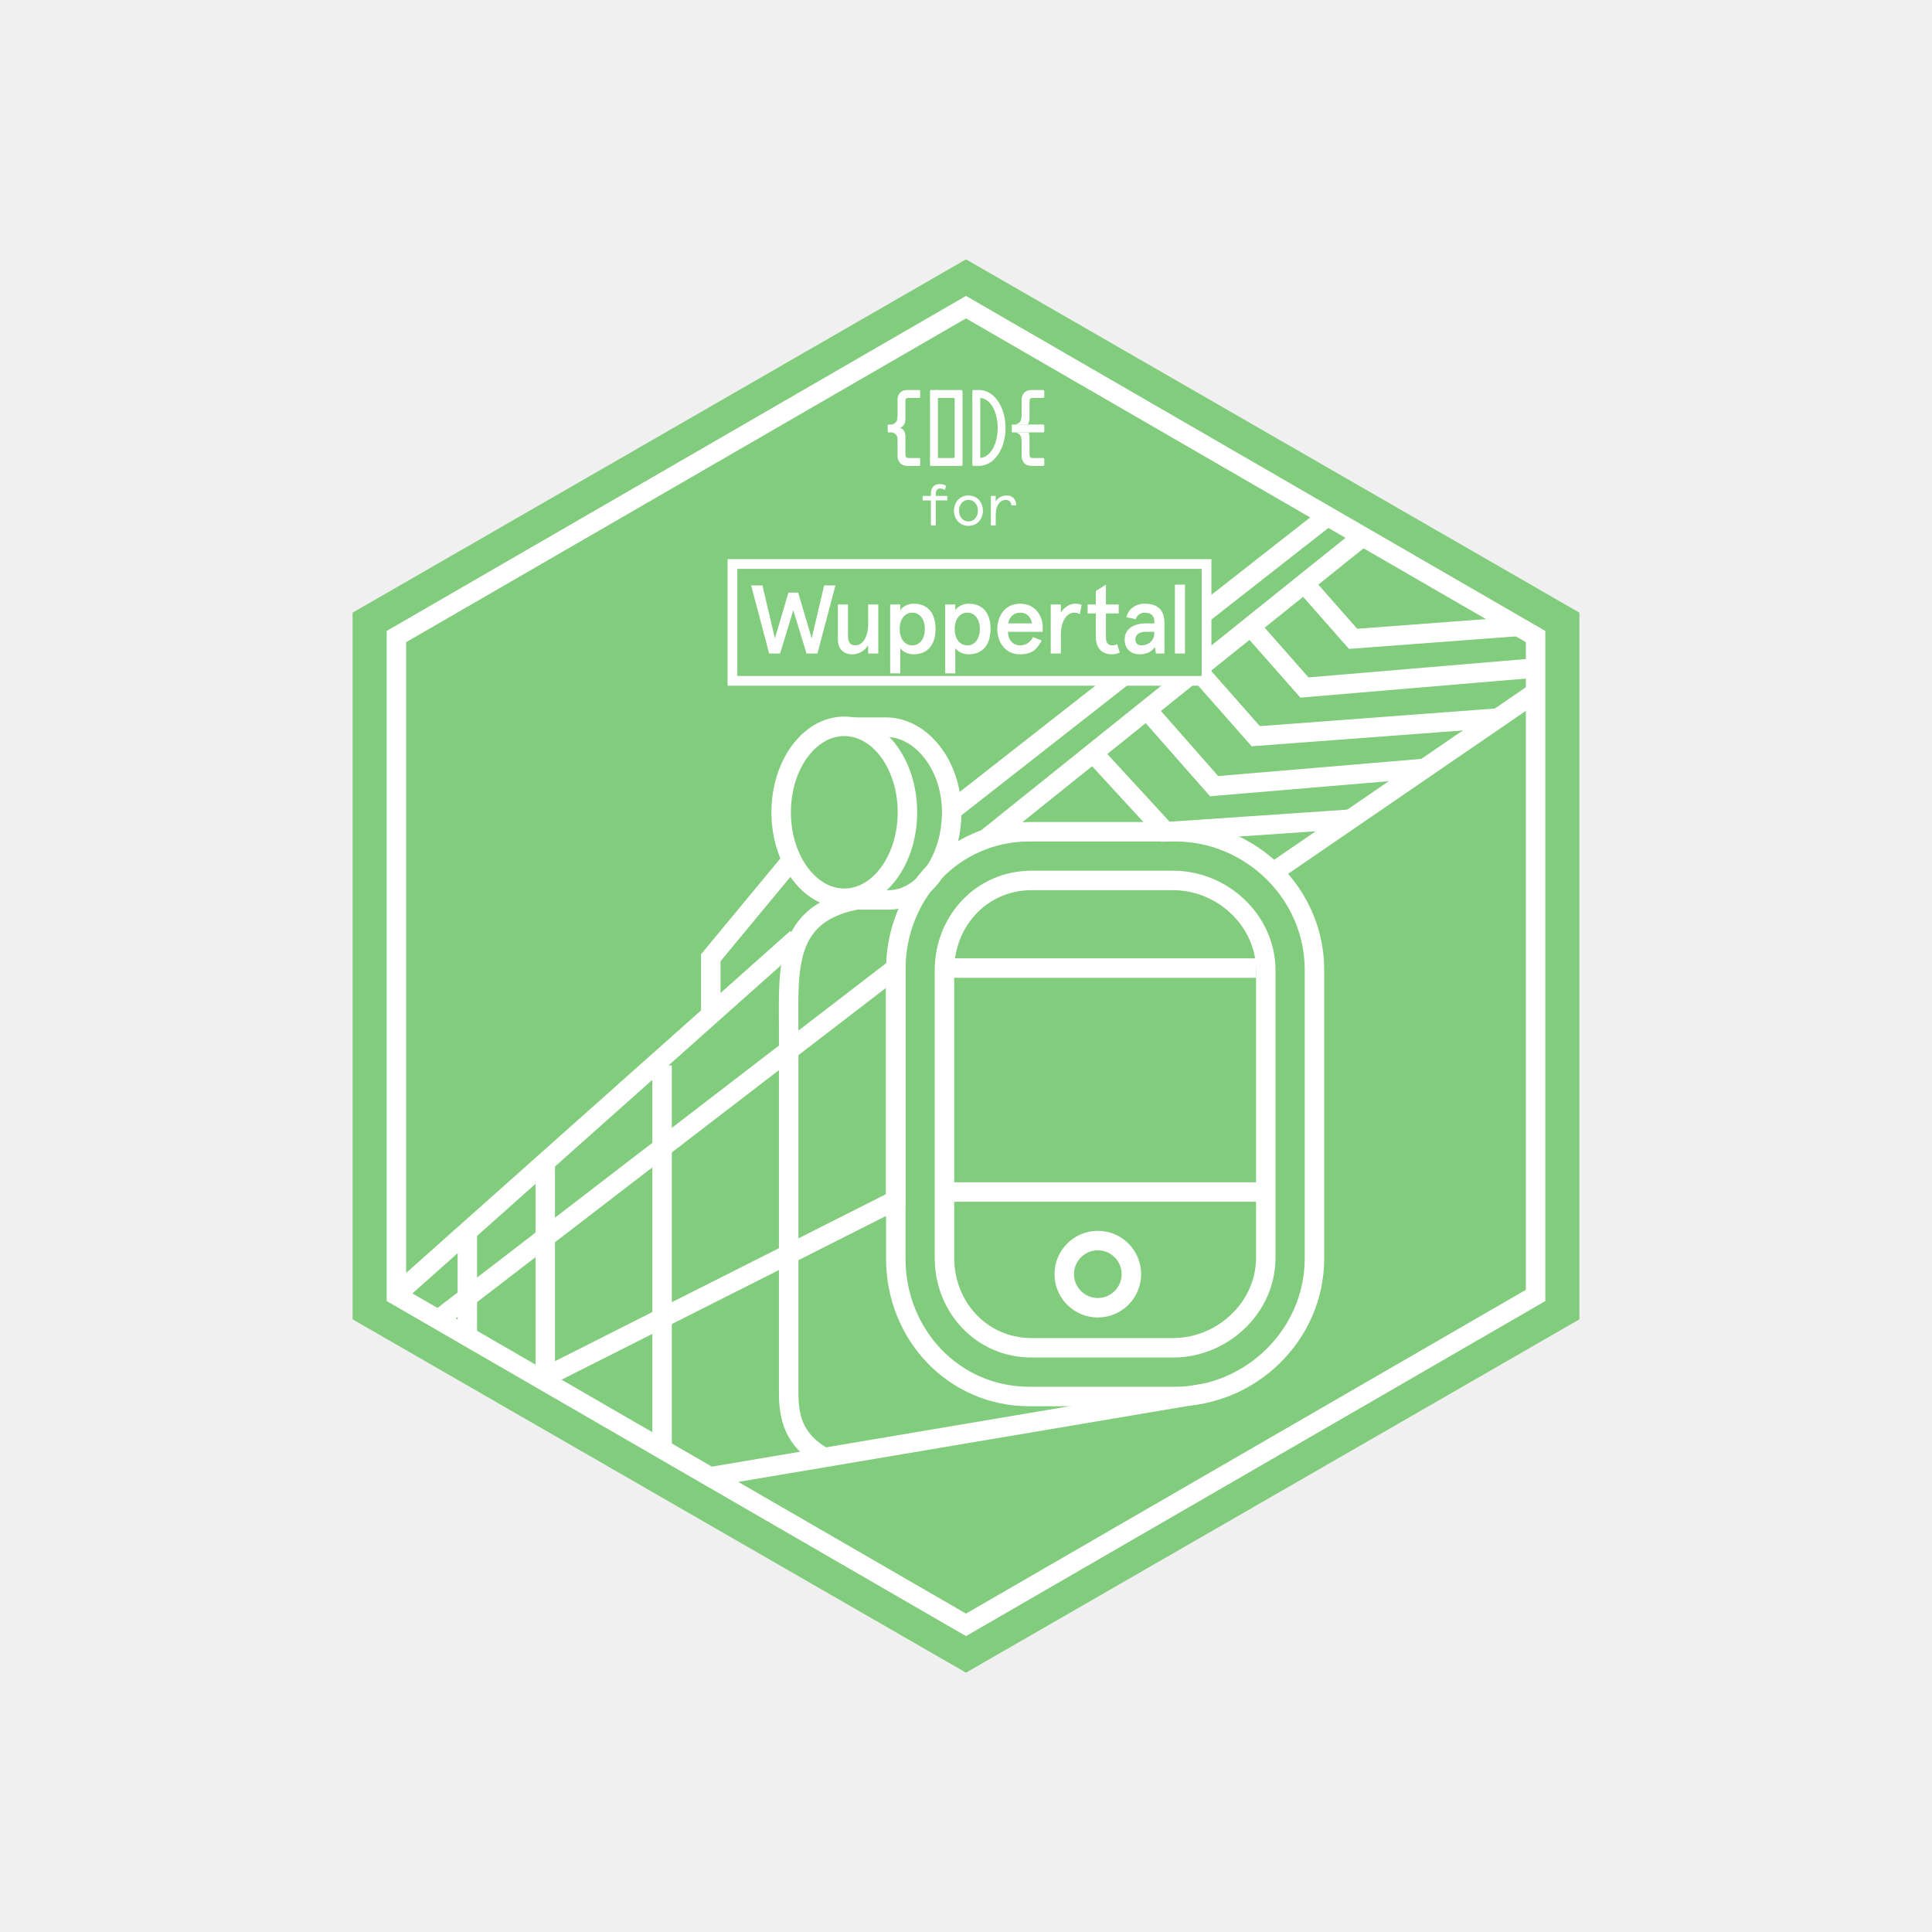
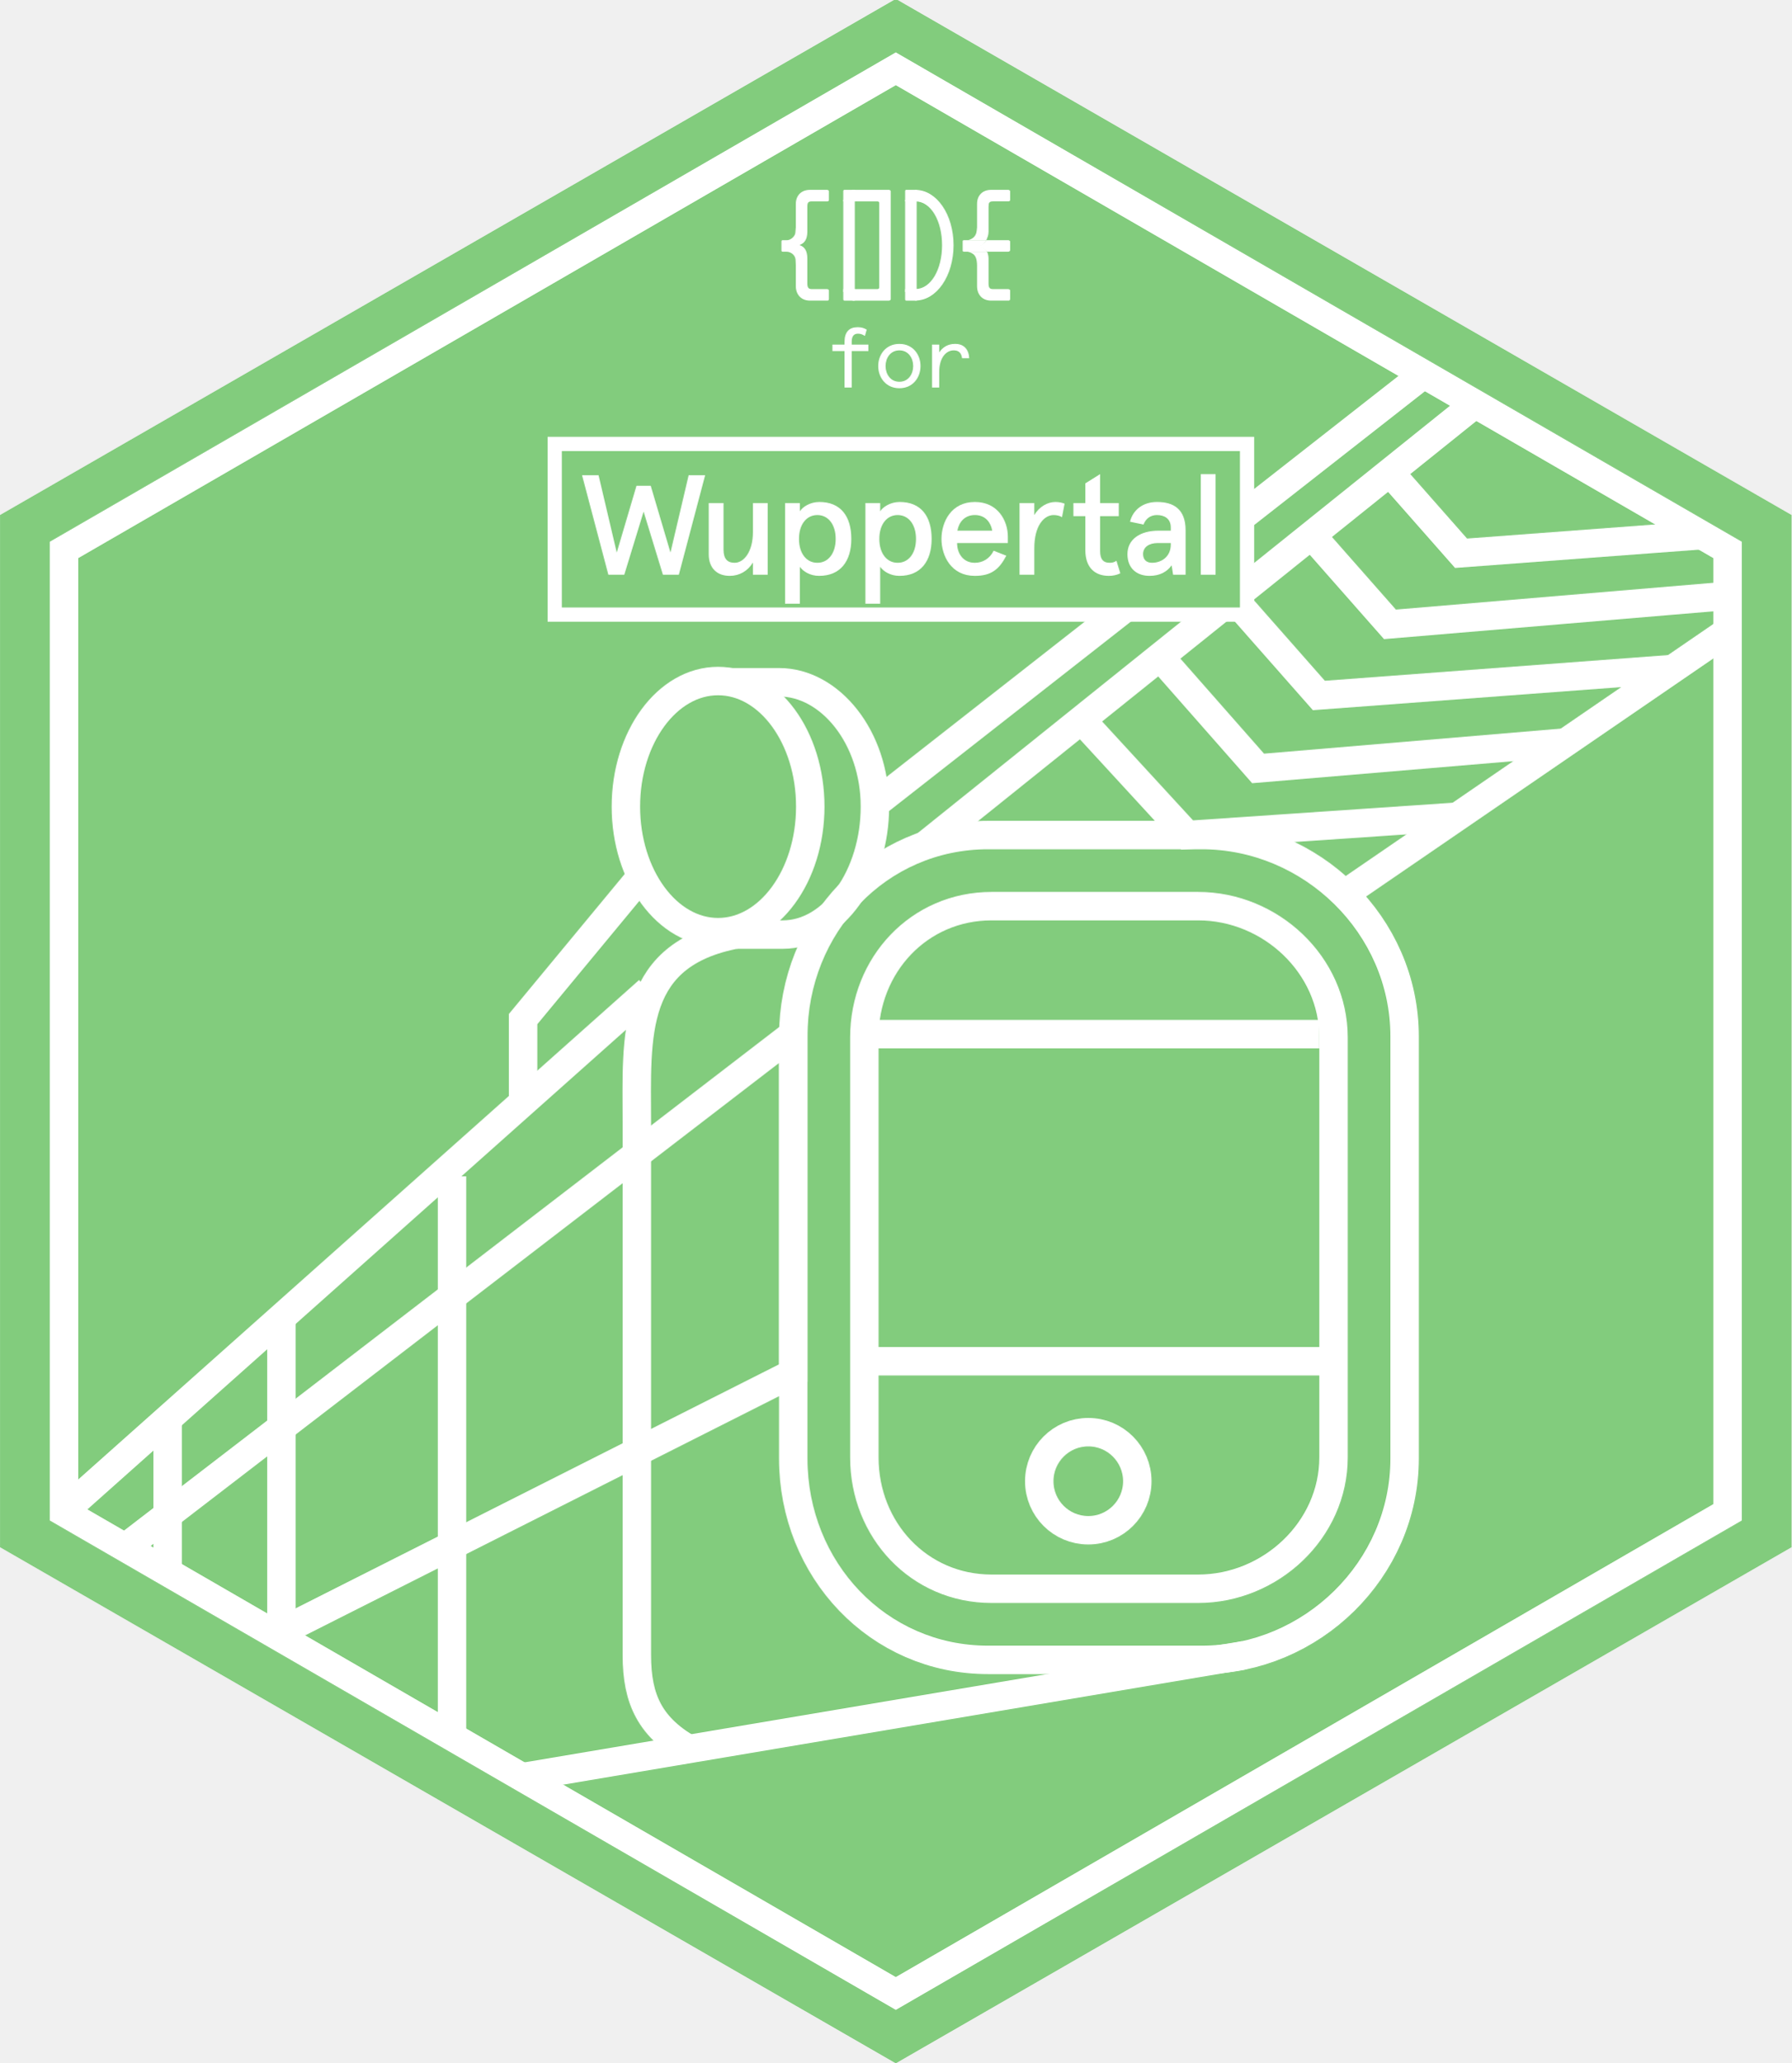
- <svg xmlns="http://www.w3.org/2000/svg" version="1.1" id="Ebene_1" x="0px" y="0px" width="198.425px" height="198.425px" viewBox="0 0 198.425 198.425" enable-background="new 0 0 198.425 198.425" xml:space="preserve">
+ <svg xmlns="http://www.w3.org/2000/svg" version="1.1" id="Ebene_1" x="0px" y="0px" enable-background="new 0 0 198.425 198.425" xml:space="preserve" viewBox="36.21 26.71 126 145">
  <polygon fill="#82CC7D" points="158.929,61.693 101.702,28.681 99.151,27.186 96.578,28.681 39.254,61.693 36.642,63.193   36.642,66.199 36.642,132.226 36.642,135.231 39.267,136.731 96.59,169.744 99.189,171.239 101.787,169.744 158.928,136.731   161.357,135.231 161.357,132.226 161.357,66.199 161.357,63.193 " />
  <polygon fill="none" stroke="#82CC7D" stroke-miterlimit="10" points="161.713,135.213 99.213,171.213 36.713,135.213   36.713,63.212 99.213,27.212 161.713,63.212 " />
  <polygon fill="none" stroke="#FFFFFF" stroke-width="2" stroke-miterlimit="10" points="157.713,133.046 99.213,166.88   40.713,133.046 40.713,65.378 99.213,31.546 157.713,65.378 " />
  <line fill="none" stroke="#FFFFFF" stroke-width="2" stroke-miterlimit="10" x1="101.273" y1="86.151" x2="140.072" y2="55.01" />
  <line fill="none" stroke="#FFFFFF" stroke-width="2" stroke-miterlimit="10" x1="130.678" y1="89.64" x2="158" y2="70.913" />
  <line fill="none" stroke="#FFFFFF" stroke-width="2" stroke-miterlimit="10" x1="97.834" y1="83.176" x2="136.25" y2="53.092" />
  <polyline fill="none" stroke="#FFFFFF" stroke-width="2" stroke-miterlimit="10" points="117.824,72.936 124.695,80.741   146.326,78.915 " />
  <polyline fill="none" stroke="#FFFFFF" stroke-width="2" stroke-miterlimit="10" points="112.824,77.936 119.709,85.424   138.713,84.132 " />
  <polyline fill="none" stroke="#FFFFFF" stroke-width="2" stroke-miterlimit="10" points="122.562,68.34 128.969,75.611   153.865,73.747 " />
  <polyline fill="none" stroke="#FFFFFF" stroke-width="2" stroke-miterlimit="10" points="128.428,64.32 133.969,70.61   158.33,68.553 " />
  <polyline fill="none" stroke="#FFFFFF" stroke-width="2" stroke-miterlimit="10" points="133.428,59.32 138.969,65.61 156.17,64.32   " />
  <rect x="75.941" y="57.925" fill="#82CC7D" width="47.559" height="12" />
  <rect x="75.224" y="57.925" fill="none" stroke="#FFFFFF" stroke-miterlimit="10" width="48.693" height="12" />
  <polygon fill="#FFFFFF" points="85.803,60.125 83.953,67.121 82.833,67.121 81.475,62.684 80.116,67.121 78.996,67.121   77.146,60.125 78.307,60.125 79.586,65.562 80.975,60.865 81.975,60.865 83.364,65.562 84.643,60.125 " />
  <g>
    <path fill="#FFFFFF" d="M89.164,67.121v-0.859c-0.359,0.599-0.959,0.939-1.629,0.939c-0.879,0-1.478-0.529-1.478-1.51v-3.607h1.039   v3.277c0,0.68,0.308,0.92,0.779,0.92c0.65,0,1.289-0.769,1.289-2.158v-2.039h1.039v5.037H89.164z" />
    <path fill="#FFFFFF" d="M93.814,67.201c-0.619,0-1.119-0.31-1.349-0.638v2.597h-1.04v-7.076h1.04v0.58   c0.169-0.291,0.709-0.66,1.369-0.66c1.49,0,2.25,0.99,2.25,2.6C96.084,66.162,95.324,67.201,93.814,67.201 M93.695,62.924   c-0.75,0-1.291,0.639-1.291,1.68c0,1.039,0.541,1.677,1.291,1.677c0.748,0,1.289-0.638,1.289-1.677   C94.984,63.563,94.443,62.924,93.695,62.924" />
    <path fill="#FFFFFF" d="M99.465,67.201c-0.621,0-1.119-0.31-1.35-0.638v2.597h-1.039v-7.076h1.039v0.58   c0.17-0.291,0.709-0.66,1.37-0.66c1.488,0,2.248,0.99,2.248,2.6C101.732,66.162,100.973,67.201,99.465,67.201 M99.344,62.924   c-0.748,0-1.289,0.639-1.289,1.68c0,1.039,0.541,1.677,1.289,1.677c0.75,0,1.289-0.638,1.289-1.677   C100.633,63.563,100.094,62.924,99.344,62.924" />
    <path fill="#FFFFFF" d="M107.094,64.893h-3.57c0,0.74,0.432,1.389,1.25,1.389c0.541,0,1.061-0.299,1.32-0.85l0.891,0.35   c-0.49,0.951-1.061,1.42-2.211,1.42c-1.658,0-2.348-1.399-2.348-2.598c0-1.199,0.689-2.6,2.348-2.6c1.611,0,2.32,1.309,2.32,2.44   V64.893z M103.545,64.023h2.449c-0.09-0.561-0.471-1.1-1.221-1.1C104.086,62.923,103.656,63.393,103.545,64.023" />
    <path fill="#FFFFFF" d="M107.916,67.121v-5.037h1.039v0.84c0.35-0.6,0.949-0.92,1.488-0.92c0.271,0,0.49,0.06,0.641,0.121   l-0.18,0.949c-0.16-0.101-0.381-0.15-0.59-0.15c-0.67,0-1.359,0.74-1.359,2.328v1.869H107.916z" />
    <path fill="#FFFFFF" d="M111.705,62.084h0.84v-1.389l1.039-0.65v2.039h1.311v0.92h-1.311v2.459c0,0.568,0.211,0.818,0.67,0.818   c0.181,0,0.301-0.029,0.48-0.138l0.27,0.878c-0.27,0.129-0.529,0.18-0.809,0.18c-0.951,0-1.65-0.56-1.65-1.799v-2.398h-0.84V62.084   z" />
    <path fill="#FFFFFF" d="M117.686,64.023h0.869v-0.221c0-0.628-0.449-0.878-0.98-0.878c-0.41,0-0.77,0.218-0.939,0.669l-0.949-0.201   c0.211-0.849,0.93-1.388,1.898-1.388c1.171,0,2.01,0.509,2.01,1.988v3.129h-0.879l-0.102-0.66c-0.328,0.461-0.848,0.74-1.559,0.74   c-0.84,0-1.549-0.481-1.549-1.529C115.506,64.633,116.395,64.023,117.686,64.023 M117.234,66.281c0.641,0,1.32-0.41,1.32-1.279   v-0.11h-0.91c-0.639,0-1.039,0.301-1.039,0.78C116.605,66.011,116.795,66.281,117.234,66.281" />
    <rect x="120.666" y="60.045" fill="#FFFFFF" width="1.039" height="7.076" />
    <path fill="none" stroke="#FFFFFF" stroke-width="2" stroke-miterlimit="10" d="M84.913,149.855   c-2.988-1.63-3.913-3.638-3.913-6.77v-37.322c0-6.262-0.561-12.138,7.443-13.426" />
    <path fill="#82CC7D" d="M87,74.425h4.264c3.58,0,6.48,4.124,6.48,9s-2.904,9-6.484,9H88" />
    <path fill="none" stroke="#FFFFFF" stroke-width="2" stroke-miterlimit="10" d="M86.076,74.682h4.931   c3.579,0,6.737,3.867,6.737,8.743s-2.904,9-6.484,9H88" />
    <line fill="none" stroke="#FFFFFF" stroke-width="2" stroke-miterlimit="10" x1="40.667" y1="133.008" x2="81.821" y2="96.366" />
    <line fill="none" stroke="#FFFFFF" stroke-width="2" stroke-miterlimit="10" x1="73.145" y1="151.637" x2="123.713" y2="143.097" />
    <path fill="none" stroke="#FFFFFF" stroke-width="2" stroke-miterlimit="10" d="M135,129.261c0,7.822-6.551,14.164-14.277,14.164   h-15.02c-7.726,0-13.703-6.342-13.703-14.164V99.589c0-7.822,5.977-14.164,13.703-14.164h15.02c7.727,0,14.277,6.342,14.277,14.164   V129.261z M130,99.663c0-5.103-4.424-9.238-9.525-9.238h-14.523c-5.104,0-8.951,4.135-8.951,9.238v29.523   c0,5.103,3.848,9.238,8.951,9.238h14.523c5.102,0,9.525-4.136,9.525-9.238V99.663z" />
    <line fill="none" stroke="#FFFFFF" stroke-width="2" stroke-miterlimit="10" x1="97" y1="122.425" x2="130" y2="122.425" />
    <line fill="none" stroke="#FFFFFF" stroke-width="2" stroke-miterlimit="10" x1="97" y1="99.425" x2="129" y2="99.425" />
    <path fill="none" stroke="#FFFFFF" stroke-width="2" stroke-miterlimit="10" d="M116.199,130.862c0,1.904-1.543,3.448-3.447,3.448   c-1.907,0-3.449-1.544-3.449-3.448c0-1.905,1.542-3.449,3.449-3.449C114.656,127.413,116.199,128.957,116.199,130.862z" />
    <polyline fill="none" stroke="#FFFFFF" stroke-width="2" stroke-miterlimit="10" points="56,141.425 92,123.259 92,99.425    45.134,135.437  " />
    <line fill="none" stroke="#FFFFFF" stroke-width="2" stroke-miterlimit="10" x1="68" y1="109.425" x2="68" y2="148.425" />
    <line fill="none" stroke="#FFFFFF" stroke-width="2" stroke-miterlimit="10" x1="56" y1="119.425" x2="56" y2="141.425" />
    <line fill="none" stroke="#FFFFFF" stroke-width="2" stroke-miterlimit="10" x1="48" y1="126.425" x2="48" y2="137.425" />
    <path fill="#82CC7D" d="M93.197,83.425c0,4.876-2.904,8.829-6.484,8.829s-6.485-3.953-6.485-8.829s2.905-8.829,6.485-8.829   S93.197,78.549,93.197,83.425" />
    <ellipse fill="none" stroke="#FFFFFF" stroke-width="2" stroke-miterlimit="10" cx="86.713" cy="83.425" rx="6.484" ry="8.829" />
    <polyline fill="none" stroke="#FFFFFF" stroke-width="2" stroke-miterlimit="10" points="81.504,88.092 73,98.366 73,104.425  " />
    <path fill="#FFFFFF" d="M97.041,50.332c-0.187-0.121-0.324-0.162-0.486-0.162c-0.287,0-0.444,0.18-0.444,0.569v0.198h1.174v0.456   h-1.174v2.566h-0.504v-2.566h-0.851v-0.456h0.851v-0.185c0-0.732,0.354-1.038,0.93-1.038c0.275,0,0.461,0.071,0.629,0.174   L97.041,50.332z" />
    <path fill="#FFFFFF" d="M99.465,50.889c0.924,0,1.486,0.726,1.486,1.559s-0.562,1.56-1.486,1.56s-1.488-0.727-1.488-1.56   S98.541,50.889,99.465,50.889 M99.465,53.552c0.617,0,0.971-0.522,0.971-1.104c0-0.581-0.354-1.103-0.971-1.103   s-0.971,0.522-0.971,1.103C98.494,53.03,98.848,53.552,99.465,53.552" />
    <path fill="#FFFFFF" d="M103.873,51.896c-0.041-0.348-0.221-0.552-0.582-0.552c-0.527,0-1.025,0.498-1.025,1.524v1.091h-0.502   v-3.022h0.502v0.557c0.234-0.366,0.613-0.606,1.117-0.606c0.6,0,0.959,0.361,0.994,1.008H103.873z" />
    <polygon fill="#FFFFFF" points="95.52,40.766 95.52,40.867 95.52,47.241 96.053,47.241 96.202,47.241 96.329,47.241 96.329,40.766     " />
    <path fill="#FFFFFF" d="M98.729,47.848c0.057,0,0.129-0.051,0.129-0.105v-7.584c0-0.055-0.072-0.101-0.129-0.101h-2.527   c-0.055,0-0.075,0.022-0.075,0.051v0.151v0.506c0,0.055,0.02,0.102,0.075,0.102h1.718c0.057,0,0.129,0.044,0.129,0.099v5.967   c0,0.055-0.072,0.104-0.129,0.104h-1.718c-0.055,0-0.075,0.019-0.075,0.047v0.152v0.506c0,0.054,0.02,0.105,0.075,0.105H98.729z" />
    <polygon fill="#FFFFFF" points="99.869,40.766 99.869,40.867 99.869,47.241 100.549,47.241 100.68,47.241 100.68,40.766  " />
    <path fill="#FFFFFF" d="M100.578,47.844v-0.81c1.113,0,1.889-1.383,1.889-3.084c0-1.7-0.775-3.084-1.889-3.084v-0.808   c1.518,0,2.697,1.746,2.697,3.892C103.275,46.097,102.096,47.844,100.578,47.844" />
    <path fill="#FFFFFF" d="M92.182,45.355v1.115v0.36c0,0.605,0.387,1.017,0.998,1.017h0.172h0.496h0.584   c0.029,0,0.076-0.051,0.076-0.105v-0.608c0-0.054-0.07-0.096-0.127-0.096h-0.58h-0.297h-0.183c-0.262,0-0.33-0.112-0.33-0.411   v-0.177v-0.974v-0.594c0-0.609-0.248-0.834-0.551-0.945c0.303-0.109,0.551-0.334,0.551-0.943v-0.422v-1.07V41.25   c0-0.294,0.058-0.382,0.33-0.382h0.228h0.289h0.594c0.029,0,0.076-0.047,0.076-0.102v-0.607c0-0.055-0.07-0.101-0.127-0.101h-0.486   h-0.457H93.18c-0.611,0-0.998,0.397-0.998,0.989v0.317v1.323c0,0-0.021,0.304-0.035,0.407c-0.039,0.274-0.373,0.508-0.582,0.505   h-0.317c-0.056,0-0.078,0.043-0.078,0.099v0.607c0,0.055,0.022,0.104,0.078,0.104h0.289c0.266-0.004,0.6,0.218,0.625,0.552   C92.169,45.057,92.182,45.355,92.182,45.355" />
    <path fill="#FFFFFF" d="M96.201,40.058h-0.287h-0.318c-0.057,0-0.077,0.046-0.077,0.101v0.187v0.42v0.102h0.077h0.605h0.127v-0.102   v-0.607v-0.101H96.201z" />
    <path fill="#FFFFFF" d="M95.52,47.135v0.287v0.32c0,0.055,0.02,0.106,0.076,0.106h0.186h0.42h0.127v-0.106v-0.607v-0.097h-0.127   h-0.606H95.52V47.135z" />
    <path fill="#FFFFFF" d="M100.549,40.058h-0.285h-0.32c-0.057,0-0.074,0.046-0.074,0.101v0.187v0.42v0.102h0.074h0.605h0.131v-0.102   v-0.607v-0.101H100.549z" />
    <path fill="#FFFFFF" d="M99.869,47.135v0.287v0.32c0,0.055,0.018,0.106,0.074,0.106h0.186h0.42h0.131v-0.106v-0.607v-0.097h-0.131   h-0.605h-0.074V47.135z" />
    <path fill="#FFFFFF" d="M104.928,45.355v1.115v0.36c0,0.605,0.381,1.017,0.992,1.017h0.172h0.496h0.584   c0.026,0,0.082-0.051,0.082-0.105v-0.608c0-0.054-0.076-0.096-0.133-0.096h-0.58h-0.297h-0.184c-0.262,0-0.324-0.112-0.324-0.411   v-0.177v-0.974v-0.594c0-0.195-0.057-0.373-0.102-0.474h-1.357c0.373,0.101,0.531,0.234,0.609,0.558   C104.924,45.128,104.928,45.355,104.928,45.355" />
    <path fill="#FFFFFF" d="M104.871,43.094c-0.078,0.265-0.254,0.403-0.566,0.505h1.275c0.078-0.202,0.156-0.337,0.156-0.606v-0.42   v-1.07v-0.254c0-0.294,0.053-0.382,0.324-0.382h0.229h0.289h0.594c0.027,0,0.082-0.046,0.082-0.101v-0.608   c0-0.054-0.076-0.1-0.133-0.1h-0.486h-0.457h-0.258c-0.612,0-0.992,0.396-0.992,0.989v0.317v1.323   C104.928,42.687,104.91,42.961,104.871,43.094" />
    <path fill="#FFFFFF" d="M105.068,44.01c0.205,0.074,0.428,0.195,0.566,0.398h1.486c0.057,0,0.134-0.048,0.134-0.103v-0.607   c0-0.056-0.077-0.1-0.134-0.1h-1.541C105.479,43.801,105.236,43.948,105.068,44.01" />
    <path fill="#FFFFFF" d="M103.986,43.599c-0.055,0-0.07,0.044-0.07,0.099v0.607c0,0.055,0.016,0.104,0.07,0.104h0.291h1.357   c-0.092-0.204-0.316-0.342-0.479-0.405c0.168-0.062,0.322-0.203,0.424-0.405h-1.275H103.986z" />
  </g>
</svg>
